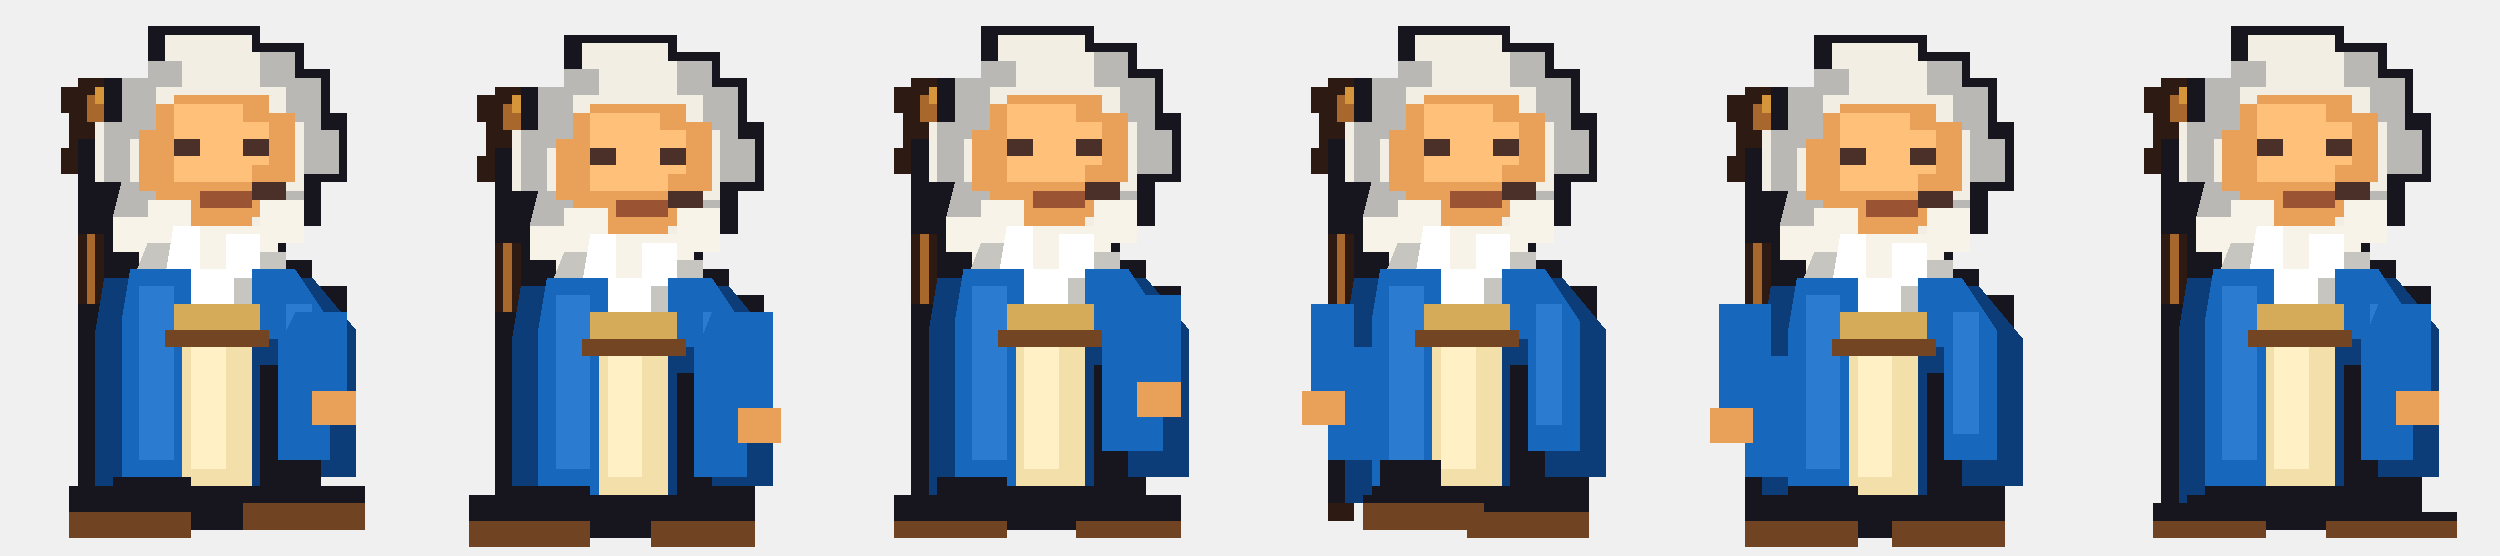
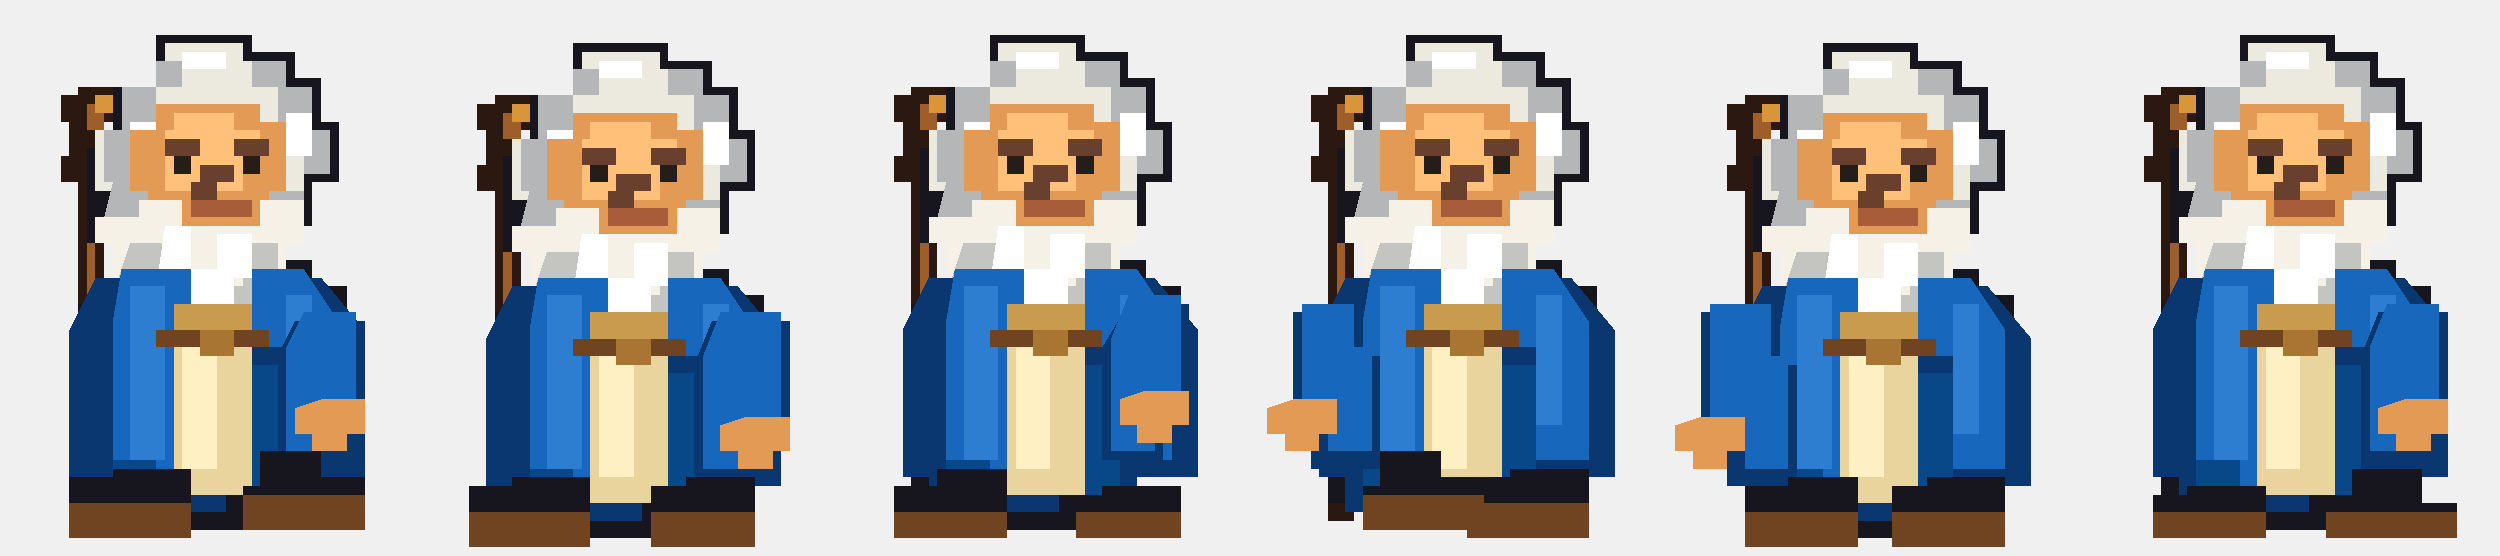
<svg xmlns="http://www.w3.org/2000/svg" width="288" height="64" viewBox="0 0 288 64" shape-rendering="crispEdges">
  <defs>
    <g id="body">
-       <path fill="#17151d" d="M17 3h13v2h5v3h3v5h2v8h-3v5h-4v4h3v3h4v18h-4v7h-8v3H13v-3H9V35h3v-8H9V16h3V9h5z" />
-       <path fill="#f2eee4" d="M19 4h10v2h5v3h3v6h2v5h-4v5h-4v4H18v-3h-4v-5h-3v-7h3V9h5z" />
-       <path fill="#b9b8b5" d="M17 7h4v3h-3v6h-3v5h-3v-7h2V9h3zm13-1h4v3h3v6h2v5h-4v-6h-2v-4h-3zM14 21h4v5h3v3h-5l-3-4zm17 1h4v4h-3v3h-5v-3h3z" />
-       <path fill="#e9a15a" d="M20 11h11v2h3v8h-2v4h-3v3h-7v-2h-4v-4h-2v-7h2v-3h2z" />
-       <path fill="#ffc17a" d="M20 12h8v2h3v5h-2v2h-9z" />
-       <path fill="#4a3028" d="M20 16h3v2h-3zm8 0h3v2h-3zm3 5h2v2h-4v-2z" />
-       <path fill="#9a5434" d="M23 22h6v2h-6z" />
-       <path fill="#f7f3e8" d="M17 23h5v3h8v-3h5v5h-3v5h-4v4h-8v-3h-4v-5h-3v-4h4z" />
-       <path fill="#c7c5c0" d="M17 28h4v4h8v-3h4v4h-3v4h-3v3h-6v-3h-3v-4h-3z" />
-       <path fill="#ffffff" d="M20 26h3v5h3v-4h4v5h-3v3h-5v-3h-3z" />
-       <path fill="#0c3d79" d="M12 32h8v3h10v-3h6l5 6v17h-7V42h-4v16H11V38z" />
-       <path fill="#1768bd" d="M15 31h7v5h7v-5h5l4 6v15h-6V39h-4v18H14V37z" />
-       <path fill="#2b7bd0" d="M16 33h4v20h-4zm17 2h3v14h-3z" />
-       <path fill="#f2dfaa" d="M21 35h8v21h-8z" />
-       <path fill="#fff0c5" d="M22 36h4v18h-4z" />
-       <path fill="#d5aa58" d="M20 35h10v3H20z" />
-       <path fill="#734523" d="M19 38h12v2H19z" />
-       <path fill="#17151d" d="M14 56h16v3H14z" />
+       <path fill="#17151d" d="M18 4h11v2h5v3h3v5h2v7h-3v5h-4v4h4v3h4v19h-5v6h-7v3H13v-3H9V35h4v-7h-3V17h3v-7h5z" />
+       <path fill="#ece9df" d="M19 5h9v2h5v3h3v5h2v5h-3v5h-4v4H18v-3h-4v-4h-3v-7h3v-5h5z" />
+       <path fill="#b5b6b7" d="M18 7h3v3h-3v5h-3v6h-3v-6h2v-5h4zm11 0h4v3h3v5h2v5h-3v-5h-3v-5h-3zM13 21h4v5h4v3h-5l-4-4zm18 1h4v4h-3v3h-5v-3h3z" />
+       <path fill="#ffffff" d="M21 6h5v2h-5zm-6 8h3v6h-3zm18-1h3v5h-3z" />
+       <path fill="#e39a55" d="M20 12h10v2h3v8h-2v4h-3v2h-7v-2h-4v-4h-2v-7h3v-3z" />
+       <path fill="#ffc17a" d="M20 13h7v2h3v5h-2v2h-9v-7h1z" />
+       <path fill="#69402d" d="M19 16h4v2h-4zm8 0h4v2h-4zM23 19h4v2h-2v2h-3v-2h1z" />
+       <path fill="#261d1b" d="M20 18h2v2h-2zm8 0h2v2h-2z" />
+       <path fill="#a85c3a" d="M22 23h7v2h-7z" />
+       <path fill="#f5f1e7" d="M16 23h5v3h9v-3h5v5h-2v5h-3v4h-3v3h-7v-3h-4v-4h-3v-5h-2v-3h5z" />
+       <path fill="#c4c4c1" d="M15 28h4v4h3v5h3v-4h3v-5h4v5h-2v4h-3v4h-8v-3h-4v-4h-2z" />
+       <path fill="#ffffff" d="M19 26h3v5h3v-4h4v5h-2v4h-5v-3h-4z" />
+       <path fill="#0a376f" d="M11 32h10v3h9v-3h7l5 6v17h-7v4H29V42h-3v17H11V55H8V38z" />
+       <path fill="#1768bd" d="M14 31h8v5h7v-5h6l4 6v16h-6V40h-4v17H13V37z" />
+       <path fill="#2d7ed1" d="M15 33h4v20h-4zm18 1h3v15h-3z" />
+       <path fill="#084889" d="M29 42h4v15h-4zm-16 11h5v4h-5z" />
+       <path fill="#ead49d" d="M20 35h9v22h-9z" />
+       <path fill="#fff0c4" d="M21 36h4v18h-4z" />
+       <path fill="#c99b4e" d="M20 35h9v3h-9z" />
+       <path fill="#704321" d="M18 38h13v2H18z" />
+       <path fill="#a97532" d="M23 38h4v3h-4z" />
    </g>
    <g id="staff">
-       <path fill="#2d1b13" d="M7 17h5v3H7zM8 13h4v4H8zM9 9h5v4h-2v2H8v-2H7v-3h2zM9 19h3v41H9z" />
-       <path fill="#a8672d" d="M10 11h2v3h-2zm0 10h1v36h-1z" />
-       <path fill="#d5953b" d="M11 10h2v2h-2z" />
+       <path fill="#2b1911" d="M7 18h5v3H7zM8 14h4v4H8zM9 10h5v4h-2v2H8v-2H7v-3h2zM9 20h3v40H9z" />
+       <path fill="#9d5e29" d="M10 12h2v3h-2zm0 10h1v35h-1z" />
+       <path fill="#d9953a" d="M11 11h2v2h-2z" />
    </g>
  </defs>
  <g>
    <use href="#staff" />
    <use href="#body" />
-     <path fill="#1768bd" d="M34 36h6v10h-2v7h-6V40z" />
-     <path fill="#e9a15a" d="M36 45h5v4h-5z" />
-     <path fill="#17151d" d="M13 55h9v4H8v-3h5zm17-2h7v3h5v4H28v-3h2z" />
-     <path fill="#704323" d="M8 59h14v3H8zm20-1h14v3H28z" />
+     <path fill="#0a376f" d="M34 37h8v9h-2v8h-8V41z" />
+     <path fill="#1768bd" d="M35 36h6v10h-3v6h-5V40z" />
+     <path fill="#e39a55" d="M37 46h5v4h-2v2h-4v-2h-2v-3z" />
+     <path fill="#17151d" d="M13 54h9v4H8v-3h5zm17-2h7v3h5v4H28v-3h2z" />
+     <path fill="#704321" d="M8 58h14v4H8zm20-1h14v4H28z" />
  </g>
  <g transform="translate(48 1)">
    <use href="#staff" />
    <use href="#body" />
-     <path fill="#1768bd" d="M34 35h7v12h-3v7h-6V40z" />
-     <path fill="#e9a15a" d="M37 46h5v4h-5z" />
-     <path fill="#17151d" d="M11 55h9v4H6v-3h5zm20 0h8v4H27v-3h4z" />
-     <path fill="#704323" d="M6 59h14v3H6zm21 0h12v3H27z" />
+     <path fill="#0a376f" d="M34 36h9v11h-3v8h-8V41z" />
+     <path fill="#1768bd" d="M35 35h7v12h-4v6h-5V40z" />
+     <path fill="#e39a55" d="M38 47h5v4h-2v2h-4v-2h-2v-3z" />
+     <path fill="#17151d" d="M11 54h9v4H6v-3h5zm20 0h8v4H27v-3h4z" />
+     <path fill="#704321" d="M6 58h14v4H6zm21 0h12v4H27z" />
  </g>
  <g transform="translate(96 0)">
    <use href="#staff" />
    <use href="#body" />
-     <path fill="#1768bd" d="M33 34h7v11h-3v7h-6V39z" />
-     <path fill="#e9a15a" d="M35 44h5v4h-5z" />
-     <path fill="#17151d" d="M12 55h8v5H7v-3h5zm19 2h9v3H28v-2h3z" />
-     <path fill="#704323" d="M7 60h13v2H7zm21 0h12v2H28z" />
+     <path fill="#0a376f" d="M34 35h7v11h-3v7h-7V40z" />
+     <path fill="#1768bd" d="M34 34h6v11h-3v7h-5V39z" />
+     <path fill="#e39a55" d="M36 45h5v4h-2v2h-4v-2h-2v-3z" />
+     <path fill="#17151d" d="M12 54h8v5H7v-3h5zm19 2h9v3H28v-2h3z" />
+     <path fill="#704321" d="M7 59h13v3H7zm21 0h12v3H28z" />
  </g>
  <g transform="translate(144 0)">
    <use href="#staff" />
    <use href="#body" />
-     <path fill="#1768bd" d="M12 35H7v11h2v7h6V40h-3z" />
-     <path fill="#e9a15a" d="M6 45h5v4H6z" />
-     <path fill="#17151d" d="M15 53h7v3h5v4H13v-3h2zm15 2h9v4H25v-3h5z" />
-     <path fill="#704323" d="M13 58h14v3H13zm12 1h14v3H25z" />
+     <path fill="#0a376f" d="M12 36H5v10h2v8h8V41h-3z" />
+     <path fill="#1768bd" d="M12 35H6v11h3v6h5V40h-2z" />
+     <path fill="#e39a55" d="M5 46h5v4H8v2H4v-2H2v-3z" />
+     <path fill="#17151d" d="M15 52h7v3h5v4H13v-3h2zm15 2h9v4H25v-3h5z" />
+     <path fill="#704321" d="M13 57h14v4H13zm12 1h14v4H25z" />
  </g>
  <g transform="translate(192 1)">
    <use href="#staff" />
    <use href="#body" />
-     <path fill="#1768bd" d="M12 34H6v13h3v7h6V40h-3z" />
-     <path fill="#e9a15a" d="M5 46h5v4H5z" />
-     <path fill="#17151d" d="M14 55h8v4H9v-3h5zm16 0h9v4H26v-3h4z" />
-     <path fill="#704323" d="M9 59h13v3H9zm17 0h13v3H26z" />
+     <path fill="#0a376f" d="M12 35H4v12h3v8h8V41h-3z" />
+     <path fill="#1768bd" d="M12 34H5v13h4v6h5V40h-2z" />
+     <path fill="#e39a55" d="M4 47h5v4H7v2H3v-2H1v-3z" />
+     <path fill="#17151d" d="M14 54h8v4H9v-3h5zm16 0h9v4H26v-3h4z" />
+     <path fill="#704321" d="M9 58h13v4H9zm17 0h13v4H26z" />
  </g>
  <g transform="translate(240 0)">
    <use href="#staff" />
    <use href="#body" />
-     <path fill="#1768bd" d="M34 35h6v11h-2v7h-6V40z" />
-     <path fill="#e9a15a" d="M36 45h5v4h-5z" />
-     <path fill="#17151d" d="M12 57h9v3H8v-2h4zm19-2h8v4h4v3H28v-4h3z" />
-     <path fill="#704323" d="M8 60h13v2H8zm20 0h15v2H28z" />
+     <path fill="#0a376f" d="M34 36h8v10h-2v8h-8V41z" />
+     <path fill="#1768bd" d="M35 35h6v11h-3v6h-5V40z" />
+     <path fill="#e39a55" d="M37 46h5v4h-2v2h-4v-2h-2v-3z" />
+     <path fill="#17151d" d="M12 56h9v3H8v-2h4zm19-2h8v4h4v3H28v-4h3z" />
+     <path fill="#704321" d="M8 59h13v3H8zm20 0h15v3H28z" />
  </g>
</svg>
